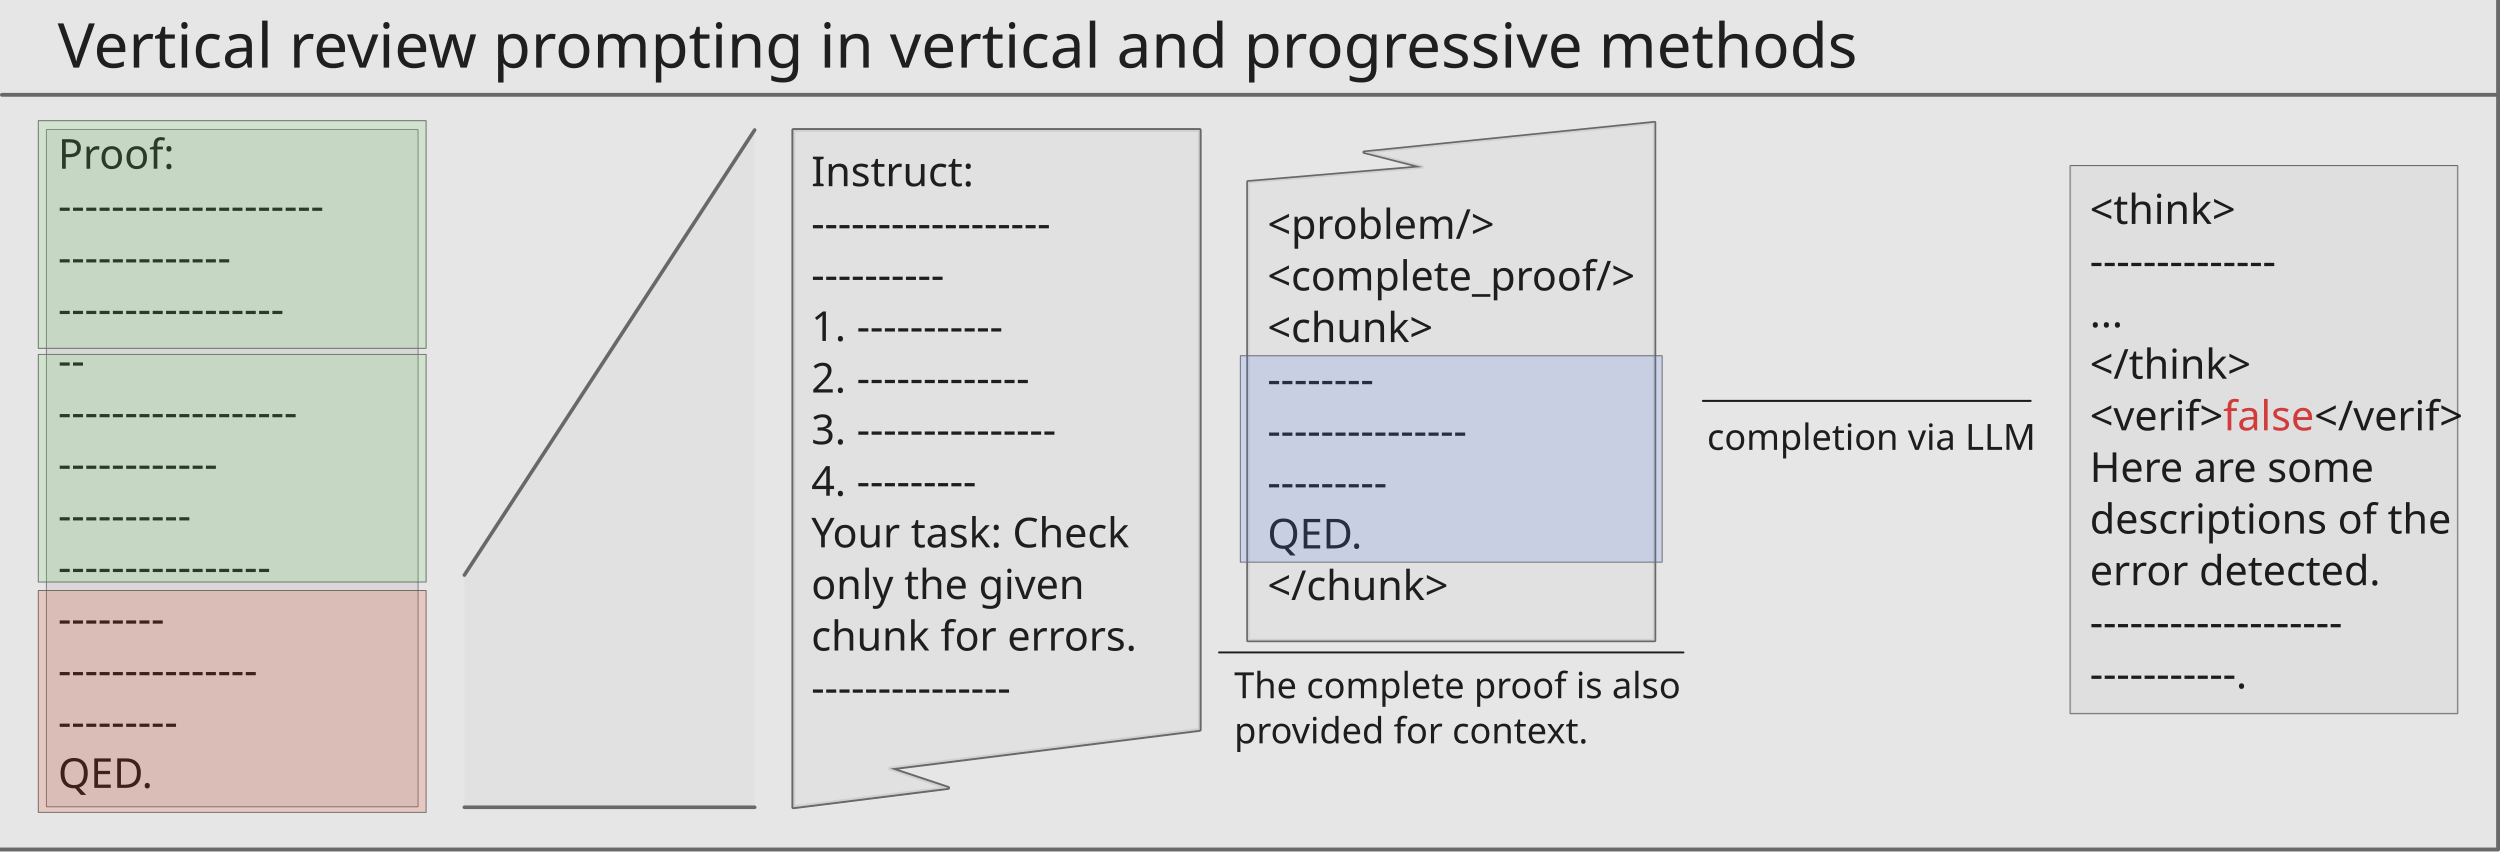
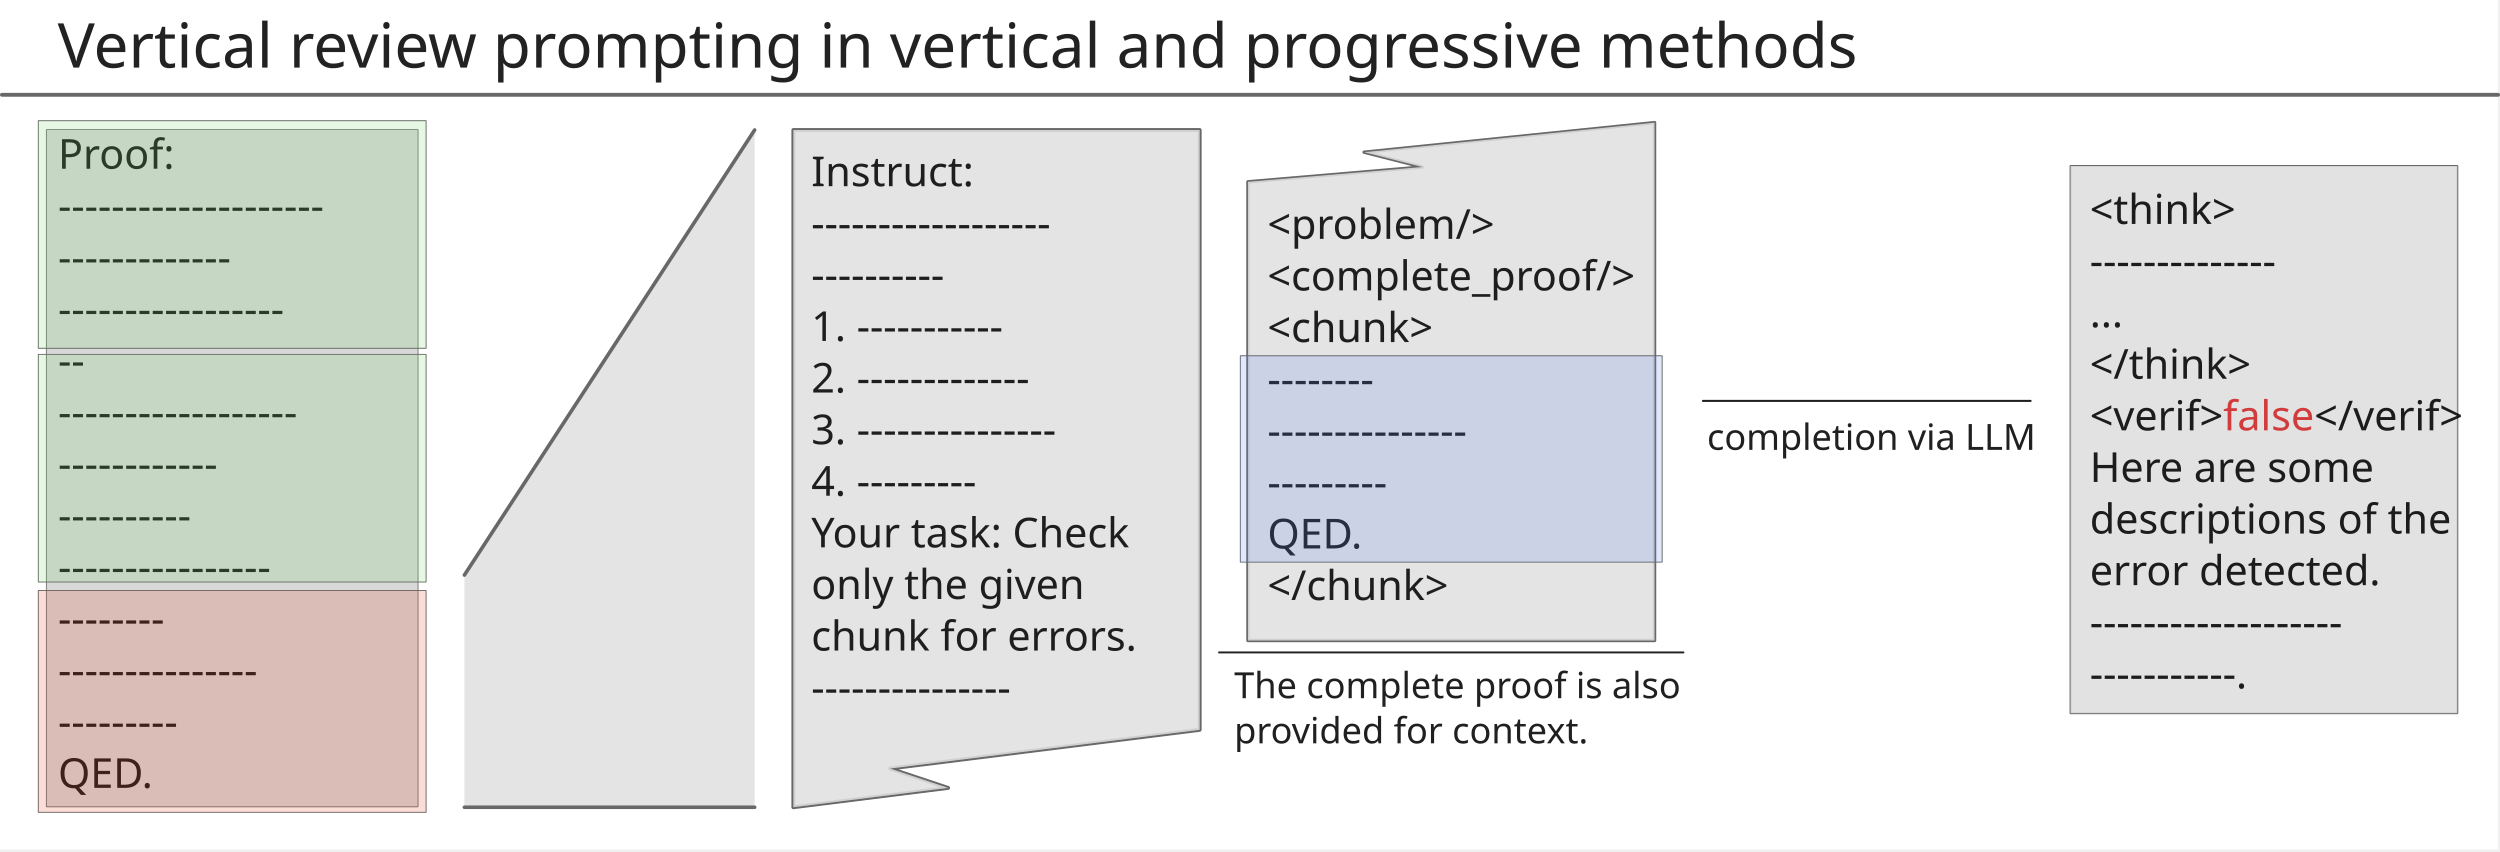
<svg xmlns="http://www.w3.org/2000/svg" width="646" height="220" viewBox="0 0 646 220" version="1.1" id="svg1">
  <defs id="defs1" />
  <g id="layer1">
-     <rect style="fill:#858585;fill-opacity:0.086;fill-rule:evenodd;stroke:#686868;stroke-linecap:round;stroke-linejoin:round;stroke-opacity:1;paint-order:stroke markers fill" id="rect1" width="646" height="220" x="-0.5" y="-0.5" />
+     <rect style="fill:#ffffff;fill-opacity:1;fill-rule:evenodd;stroke:none;paint-order:stroke markers fill" id="rect1" width="646" height="220" x="-0.5" y="-0.5" />
    <g id="g18-0-6" transform="matrix(0.4356531,0,0,0.4356531,-5.347968,-13.19164)">
      <rect style="fill:#d8d8d8;fill-opacity:1;fill-rule:evenodd;stroke:#696969;stroke-width:0.977;stroke-linecap:round;stroke-linejoin:round;stroke-opacity:1;paint-order:stroke markers fill" id="rect5-0-0" width="219.99" height="401.203" x="40.005" y="107.391" />
      <text xml:space="preserve" style="font-style:normal;font-variant:normal;font-weight:normal;font-stretch:normal;font-size:24.484px;font-family:'Fira Sans';-inkscape-font-specification:'Fira Sans';text-align:start;writing-mode:lr-tb;direction:ltr;text-anchor:start;fill:#afafaf;fill-opacity:0.167;fill-rule:evenodd;stroke:#696969;stroke-linecap:round;stroke-linejoin:round;stroke-opacity:1;paint-order:stroke markers fill" x="46.707" y="130.345" id="text5-8-3">
        <tspan id="tspan5-3-2" x="46.707" y="130.345" style="font-size:24.484px;fill:#000000;fill-opacity:0.87;stroke:none">Proof:</tspan>
        <tspan x="46.707" y="160.95" style="font-size:24.484px;fill:#000000;fill-opacity:0.87;stroke:none" id="tspan6-7-2">--------------------</tspan>
        <tspan x="46.707" y="191.555" style="font-size:24.484px;fill:#000000;fill-opacity:0.87;stroke:none" id="tspan7-01-1">-------------</tspan>
        <tspan x="46.707" y="222.161" style="font-size:24.484px;fill:#000000;fill-opacity:0.87;stroke:none" id="tspan8-3-4">-----------------</tspan>
        <tspan x="46.707" y="252.766" style="font-size:24.484px;fill:#000000;fill-opacity:0.87;stroke:none" id="tspan9-4-7">--</tspan>
        <tspan x="46.707" y="283.372" style="font-size:24.484px;fill:#000000;fill-opacity:0.87;stroke:none" id="tspan10-3-7">------------------</tspan>
        <tspan x="46.707" y="313.977" style="font-size:24.484px;fill:#000000;fill-opacity:0.87;stroke:none" id="tspan11-7-0">------------</tspan>
        <tspan x="46.707" y="344.582" style="font-size:24.484px;fill:#000000;fill-opacity:0.87;stroke:none" id="tspan12-7-9">----------</tspan>
        <tspan x="46.707" y="375.188" style="font-size:24.484px;fill:#000000;fill-opacity:0.87;stroke:none" id="tspan13-5-5">----------------</tspan>
        <tspan x="46.707" y="405.793" style="font-size:24.484px;fill:#000000;fill-opacity:0.87;stroke:none" id="tspan14-12-7">--------</tspan>
        <tspan x="46.707" y="436.398" style="font-size:24.484px;fill:#000000;fill-opacity:0.87;stroke:none" id="tspan15-6-2">---------------</tspan>
        <tspan x="46.707" y="467.004" style="font-size:24.484px;fill:#000000;fill-opacity:0.87;stroke:none" id="tspan16-65-9">---------</tspan>
        <tspan x="46.707" y="497.609" style="font-size:24.484px;fill:#000000;fill-opacity:0.87;stroke:none" id="tspan17-4-7">QED.</tspan>
      </text>
    </g>
    <rect style="fill:#70d45e;fill-opacity:0.173;fill-rule:evenodd;stroke:#696969;stroke-width:0.25;stroke-linecap:round;stroke-linejoin:round;stroke-opacity:1;paint-order:stroke markers fill" id="rect17-17-6" width="100.2" height="58.813" x="9.9" y="31.187" />
    <rect style="fill:#70d45e;fill-opacity:0.173;fill-rule:evenodd;stroke:#696969;stroke-width:0.25;stroke-linecap:round;stroke-linejoin:round;stroke-opacity:1;paint-order:stroke markers fill" id="rect17-17-6-1" width="100.2" height="58.813" x="9.9" y="91.579" />
    <rect style="fill:#de3c17;fill-opacity:0.173;fill-rule:evenodd;stroke:#696969;stroke-width:0.247;stroke-linecap:round;stroke-linejoin:round;stroke-opacity:1;paint-order:stroke markers fill" id="rect17-17-6-4" width="100.205" height="57.32" x="9.898" y="152.593" />
    <path style="fill:#858585;fill-opacity:0.086;fill-rule:evenodd;stroke:#686868;stroke-linecap:round;stroke-linejoin:round;stroke-opacity:1;paint-order:stroke markers fill" d="m 0.5,24.5 h 645" id="path1" />
    <text xml:space="preserve" style="font-size:16px;font-family:'Fira Sans';-inkscape-font-specification:'Fira Sans';text-align:start;writing-mode:lr-tb;direction:ltr;text-anchor:start;fill:#858585;fill-opacity:0.086;fill-rule:evenodd;stroke:#686868;stroke-linecap:round;stroke-linejoin:round;stroke-opacity:1;paint-order:stroke markers fill" x="14.904" y="17.48" id="text1">
      <tspan id="tspan1" x="14.904" y="17.48" style="font-size:16px;fill:#000000;fill-opacity:0.867;stroke:none">Vertical review prompting in vertical and progressive methods</tspan>
    </text>
    <path style="fill:#e0e0e0;fill-opacity:0.867;fill-rule:evenodd;stroke:none;stroke-width:0.826;stroke-linecap:round;stroke-linejoin:round;stroke-opacity:1;paint-order:stroke markers fill" d="M 120,148.593 195,33.593 V 208.593 h -75 z" id="path2" />
    <path style="fill:#e0e0e0;fill-opacity:0.867;fill-rule:evenodd;stroke:#686868;stroke-width:0.939;stroke-linecap:round;stroke-linejoin:round;stroke-opacity:1;paint-order:stroke markers fill" d="M 195,33.593 120,148.593" id="path3" />
    <path style="fill:#e0e0e0;fill-opacity:0.867;fill-rule:evenodd;stroke:#686868;stroke-width:0.939;stroke-linecap:round;stroke-linejoin:round;stroke-opacity:1;paint-order:stroke markers fill" d="M 195,208.593 H 120" id="path4" />
    <path id="rect4" style="fill:#e0e0e0;fill-opacity:0.867;fill-rule:evenodd;stroke:#686868;stroke-linecap:round;stroke-linejoin:round;stroke-opacity:1;paint-order:stroke markers fill" d="m 205,33.593 v 175 l 40,-5 -15,-5 80,-10 v -155 z" />
    <path id="rect4-0" style="fill:#e0e0e0;fill-opacity:0.867;fill-rule:evenodd;stroke:#686868;stroke-width:0.875;stroke-linecap:round;stroke-linejoin:round;stroke-opacity:1;paint-order:stroke markers fill" d="m 427.539,31.68 -75.05,7.647 15.01,3.824 -45.03,3.824 v 118.532 h 105.07 z" />
    <text xml:space="preserve" style="font-size:10.667px;font-family:'Fira Sans';-inkscape-font-specification:'Fira Sans';text-align:start;writing-mode:lr-tb;direction:ltr;text-anchor:start;fill:#ededed;fill-opacity:0.867;fill-rule:evenodd;stroke:#686868;stroke-linecap:round;stroke-linejoin:round;stroke-opacity:1;paint-order:stroke markers fill" x="209.633" y="48.107" id="text4">
      <tspan id="tspan4" x="209.633" y="48.107" style="font-size:10.667px;fill:#000000;fill-opacity:0.867;stroke:none">Instruct:</tspan>
      <tspan x="209.633" y="61.44" style="font-size:10.667px;fill:#000000;fill-opacity:0.867;stroke:none" id="tspan5">------------------</tspan>
      <tspan x="209.633" y="74.773" style="font-size:10.667px;fill:#000000;fill-opacity:0.867;stroke:none" id="tspan15">----------</tspan>
      <tspan x="209.633" y="88.107" style="font-size:10.667px;fill:#000000;fill-opacity:0.867;stroke:none" id="tspan6">1. -----------</tspan>
      <tspan x="209.633" y="101.44" style="font-size:10.667px;fill:#000000;fill-opacity:0.867;stroke:none" id="tspan7">2. -------------</tspan>
      <tspan x="209.633" y="114.774" style="font-size:10.667px;fill:#000000;fill-opacity:0.867;stroke:none" id="tspan8">3. ---------------</tspan>
      <tspan x="209.633" y="128.107" style="font-size:10.667px;fill:#000000;fill-opacity:0.867;stroke:none" id="tspan9">4. ---------</tspan>
      <tspan x="209.633" y="141.44" style="font-size:10.667px;fill:#000000;fill-opacity:0.867;stroke:none" id="tspan10">Your task: Check</tspan>
      <tspan x="209.633" y="154.774" style="font-size:10.667px;fill:#000000;fill-opacity:0.867;stroke:none" id="tspan11">only the given</tspan>
      <tspan x="209.633" y="168.107" style="font-size:10.667px;fill:#000000;fill-opacity:0.867;stroke:none" id="tspan12">chunk for errors.</tspan>
      <tspan x="209.633" y="181.44" style="font-size:10.667px;fill:#000000;fill-opacity:0.867;stroke:none" id="tspan14">---------------</tspan>
    </text>
    <text xml:space="preserve" style="font-size:10.667px;font-family:'Fira Sans';-inkscape-font-specification:'Fira Sans';text-align:start;writing-mode:lr-tb;direction:ltr;text-anchor:start;fill:#000000;fill-opacity:0.867;fill-rule:evenodd;stroke:none;stroke-linecap:round;stroke-linejoin:round;stroke-opacity:1;paint-order:stroke markers fill" x="327.504" y="61.715" id="text17">
      <tspan id="tspan17" x="327.504" y="61.715">&lt;problem/&gt;</tspan>
      <tspan x="327.504" y="75.049" id="tspan18">&lt;complete_proof/&gt;</tspan>
      <tspan x="327.504" y="88.382" id="tspan19">&lt;chunk&gt;</tspan>
      <tspan x="327.504" y="101.715" id="tspan26">--------</tspan>
      <tspan x="327.504" y="115.049" id="tspan21">---------------</tspan>
      <tspan x="327.504" y="128.382" id="tspan22">---------</tspan>
      <tspan x="327.504" y="141.715" id="tspan24">QED.</tspan>
      <tspan x="327.504" y="155.049" id="tspan25">&lt;/chunk&gt;</tspan>
    </text>
    <rect style="fill:#527aed;fill-opacity:0.173;fill-rule:evenodd;stroke:#696969;stroke-width:0.248;stroke-linecap:round;stroke-linejoin:round;stroke-opacity:1;paint-order:stroke markers fill" id="rect17-17-6-4-5" width="109" height="53.32" x="320.5" y="91.933" />
    <path style="fill:none;fill-opacity:0.173;fill-rule:evenodd;stroke:#000000;stroke-width:0.5;stroke-linecap:round;stroke-linejoin:round;stroke-dasharray:none;stroke-opacity:0.874;paint-order:stroke markers fill" d="M 315,168.593 H 435" id="path27" />
    <text xml:space="preserve" style="font-size:9.333px;font-family:'Fira Sans';-inkscape-font-specification:'Fira Sans';text-align:start;writing-mode:lr-tb;direction:ltr;text-anchor:start;fill:#527aed;fill-opacity:0.173;fill-rule:evenodd;stroke:#000000;stroke-width:0.5;stroke-linecap:round;stroke-linejoin:round;stroke-dasharray:none;stroke-opacity:0.874;paint-order:stroke markers fill" x="318.916" y="180.406" id="text27">
      <tspan id="tspan27" x="318.916" y="180.406" style="font-size:9.333px;fill:#000000;fill-opacity:0.874;stroke:none">The complete proof is also</tspan>
      <tspan x="318.916" y="192.073" style="font-size:9.333px;fill:#000000;fill-opacity:0.874;stroke:none" id="tspan28">provided for context.</tspan>
    </text>
    <path style="fill:#000000;fill-opacity:0.874;fill-rule:evenodd;stroke:#000000;stroke-width:0.55;stroke-linecap:round;stroke-linejoin:round;stroke-dasharray:none;stroke-opacity:0.874;paint-order:stroke markers fill" d="m 440.052,103.593 h 84.645" id="path28" />
    <text xml:space="preserve" style="font-size:9.333px;font-family:'Fira Sans';-inkscape-font-specification:'Fira Sans';text-align:start;writing-mode:lr-tb;direction:ltr;text-anchor:start;fill:#000000;fill-opacity:0.874;fill-rule:evenodd;stroke:#000000;stroke-width:0.5;stroke-linecap:round;stroke-linejoin:round;stroke-dasharray:none;stroke-opacity:0.874;paint-order:stroke markers fill" x="441.092" y="116.239" id="text29">
      <tspan id="tspan29" x="441.092" y="116.239" style="stroke:none">completion via LLM</tspan>
    </text>
    <rect style="fill:#dedede;fill-opacity:0.878;fill-rule:evenodd;stroke:#686868;stroke-width:0.495;stroke-linecap:round;stroke-linejoin:round;stroke-dasharray:none;stroke-opacity:1;paint-order:stroke markers fill" id="rect29" width="99.951" height="141.408" x="535.024" y="42.889" />
    <text xml:space="preserve" style="font-size:10.667px;font-family:'Fira Sans';-inkscape-font-specification:'Fira Sans';text-align:start;writing-mode:lr-tb;direction:ltr;text-anchor:start;fill:#dedede;fill-opacity:0.878;fill-rule:evenodd;stroke:#686868;stroke-width:0.5;stroke-linecap:round;stroke-linejoin:round;stroke-dasharray:none;stroke-opacity:1;paint-order:stroke markers fill" x="540" y="57.865" id="text30">
      <tspan id="tspan30" x="540" y="57.865" style="font-size:10.667px;fill:#000000;fill-opacity:0.874;stroke:none">&lt;think&gt;</tspan>
      <tspan x="540" y="71.199" style="font-size:10.667px;fill:#000000;fill-opacity:0.874;stroke:none" id="tspan31">--------------</tspan>
      <tspan x="540" y="84.532" style="font-size:10.667px;fill:#000000;fill-opacity:0.874;stroke:none" id="tspan32">...</tspan>
      <tspan x="540" y="97.865" style="font-size:10.667px;fill:#000000;fill-opacity:0.874;stroke:none" id="tspan33">&lt;/think&gt;</tspan>
      <tspan x="540" y="111.199" style="font-size:10.667px;fill:#000000;fill-opacity:0.874;stroke:none" id="tspan34">&lt;verif&gt;<tspan style="fill:#d02424;fill-opacity:0.874" id="tspan38">false</tspan>&lt;/verif&gt;</tspan>
      <tspan x="540" y="124.532" style="font-size:10.667px;fill:#000000;fill-opacity:0.874;stroke:none" id="tspan35">Here are some</tspan>
      <tspan x="540" y="137.865" style="font-size:10.667px;fill:#000000;fill-opacity:0.874;stroke:none" id="tspan36">descriptions of the</tspan>
      <tspan x="540" y="151.199" style="font-size:10.667px;fill:#000000;fill-opacity:0.874;stroke:none" id="tspan37">error detected.</tspan>
      <tspan x="540" y="164.532" style="font-size:10.667px;fill:#000000;fill-opacity:0.874;stroke:none" id="tspan39">-------------------</tspan>
      <tspan x="540" y="177.866" style="font-size:10.667px;fill:#000000;fill-opacity:0.874;stroke:none" id="tspan40">-----------.</tspan>
    </text>
  </g>
</svg>
